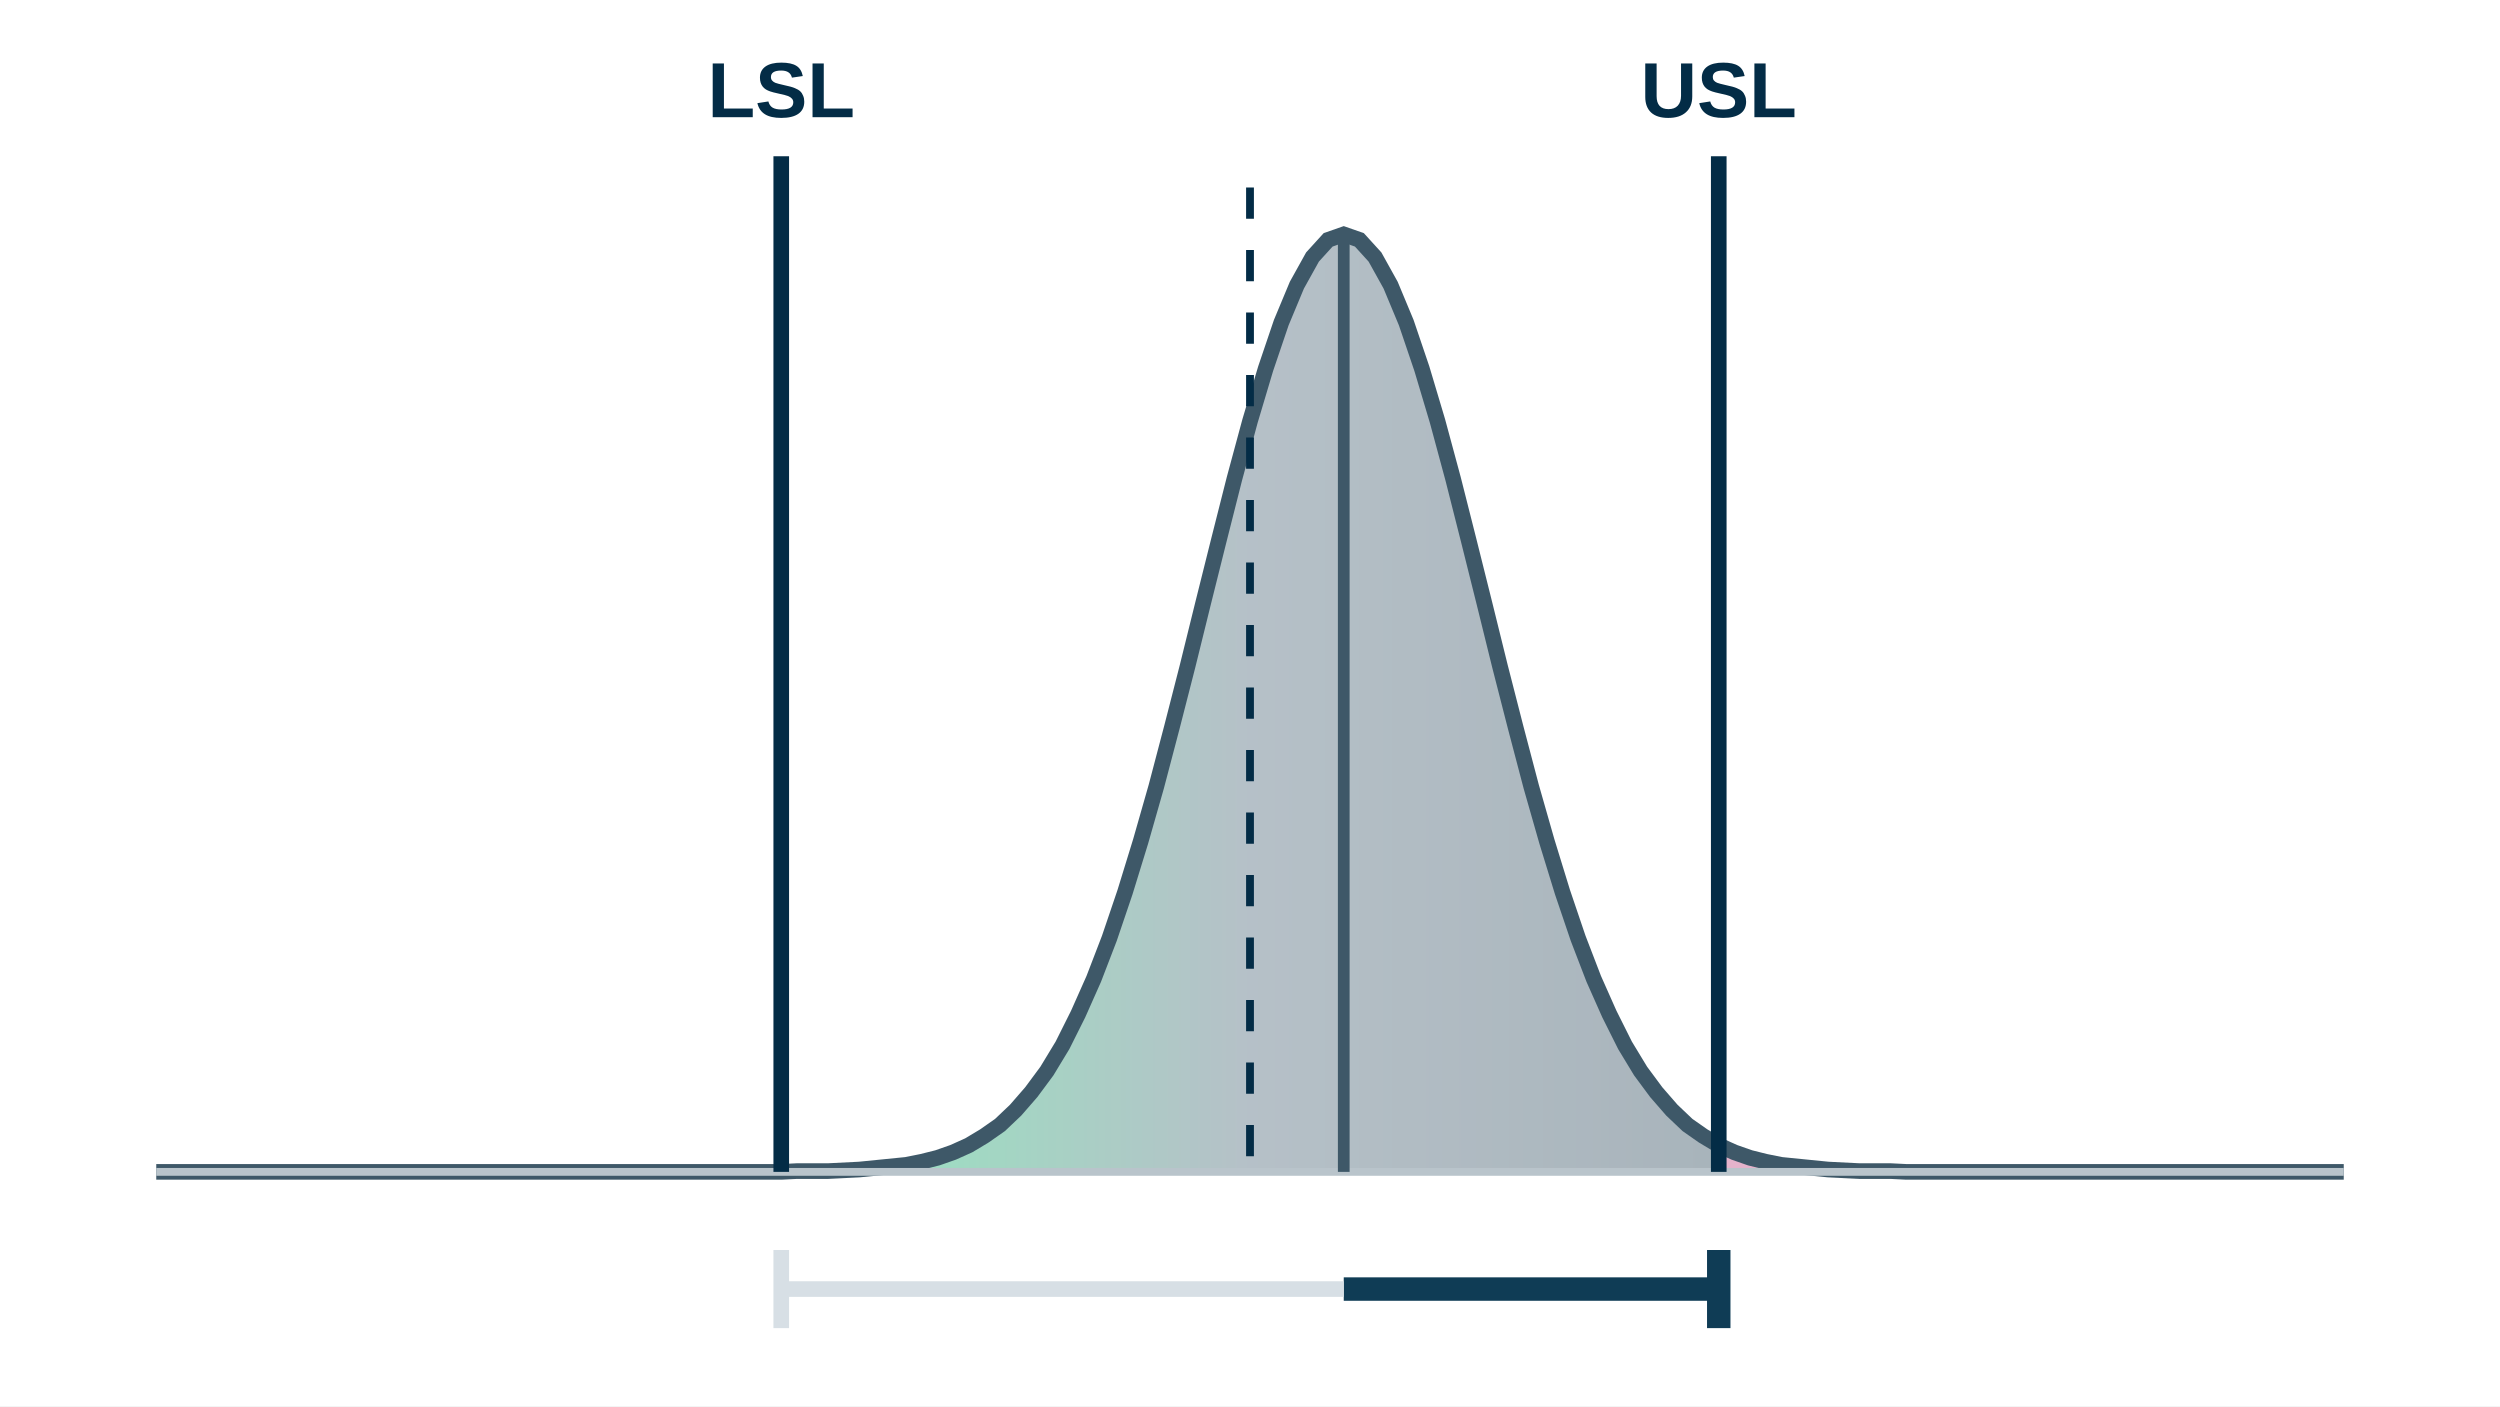
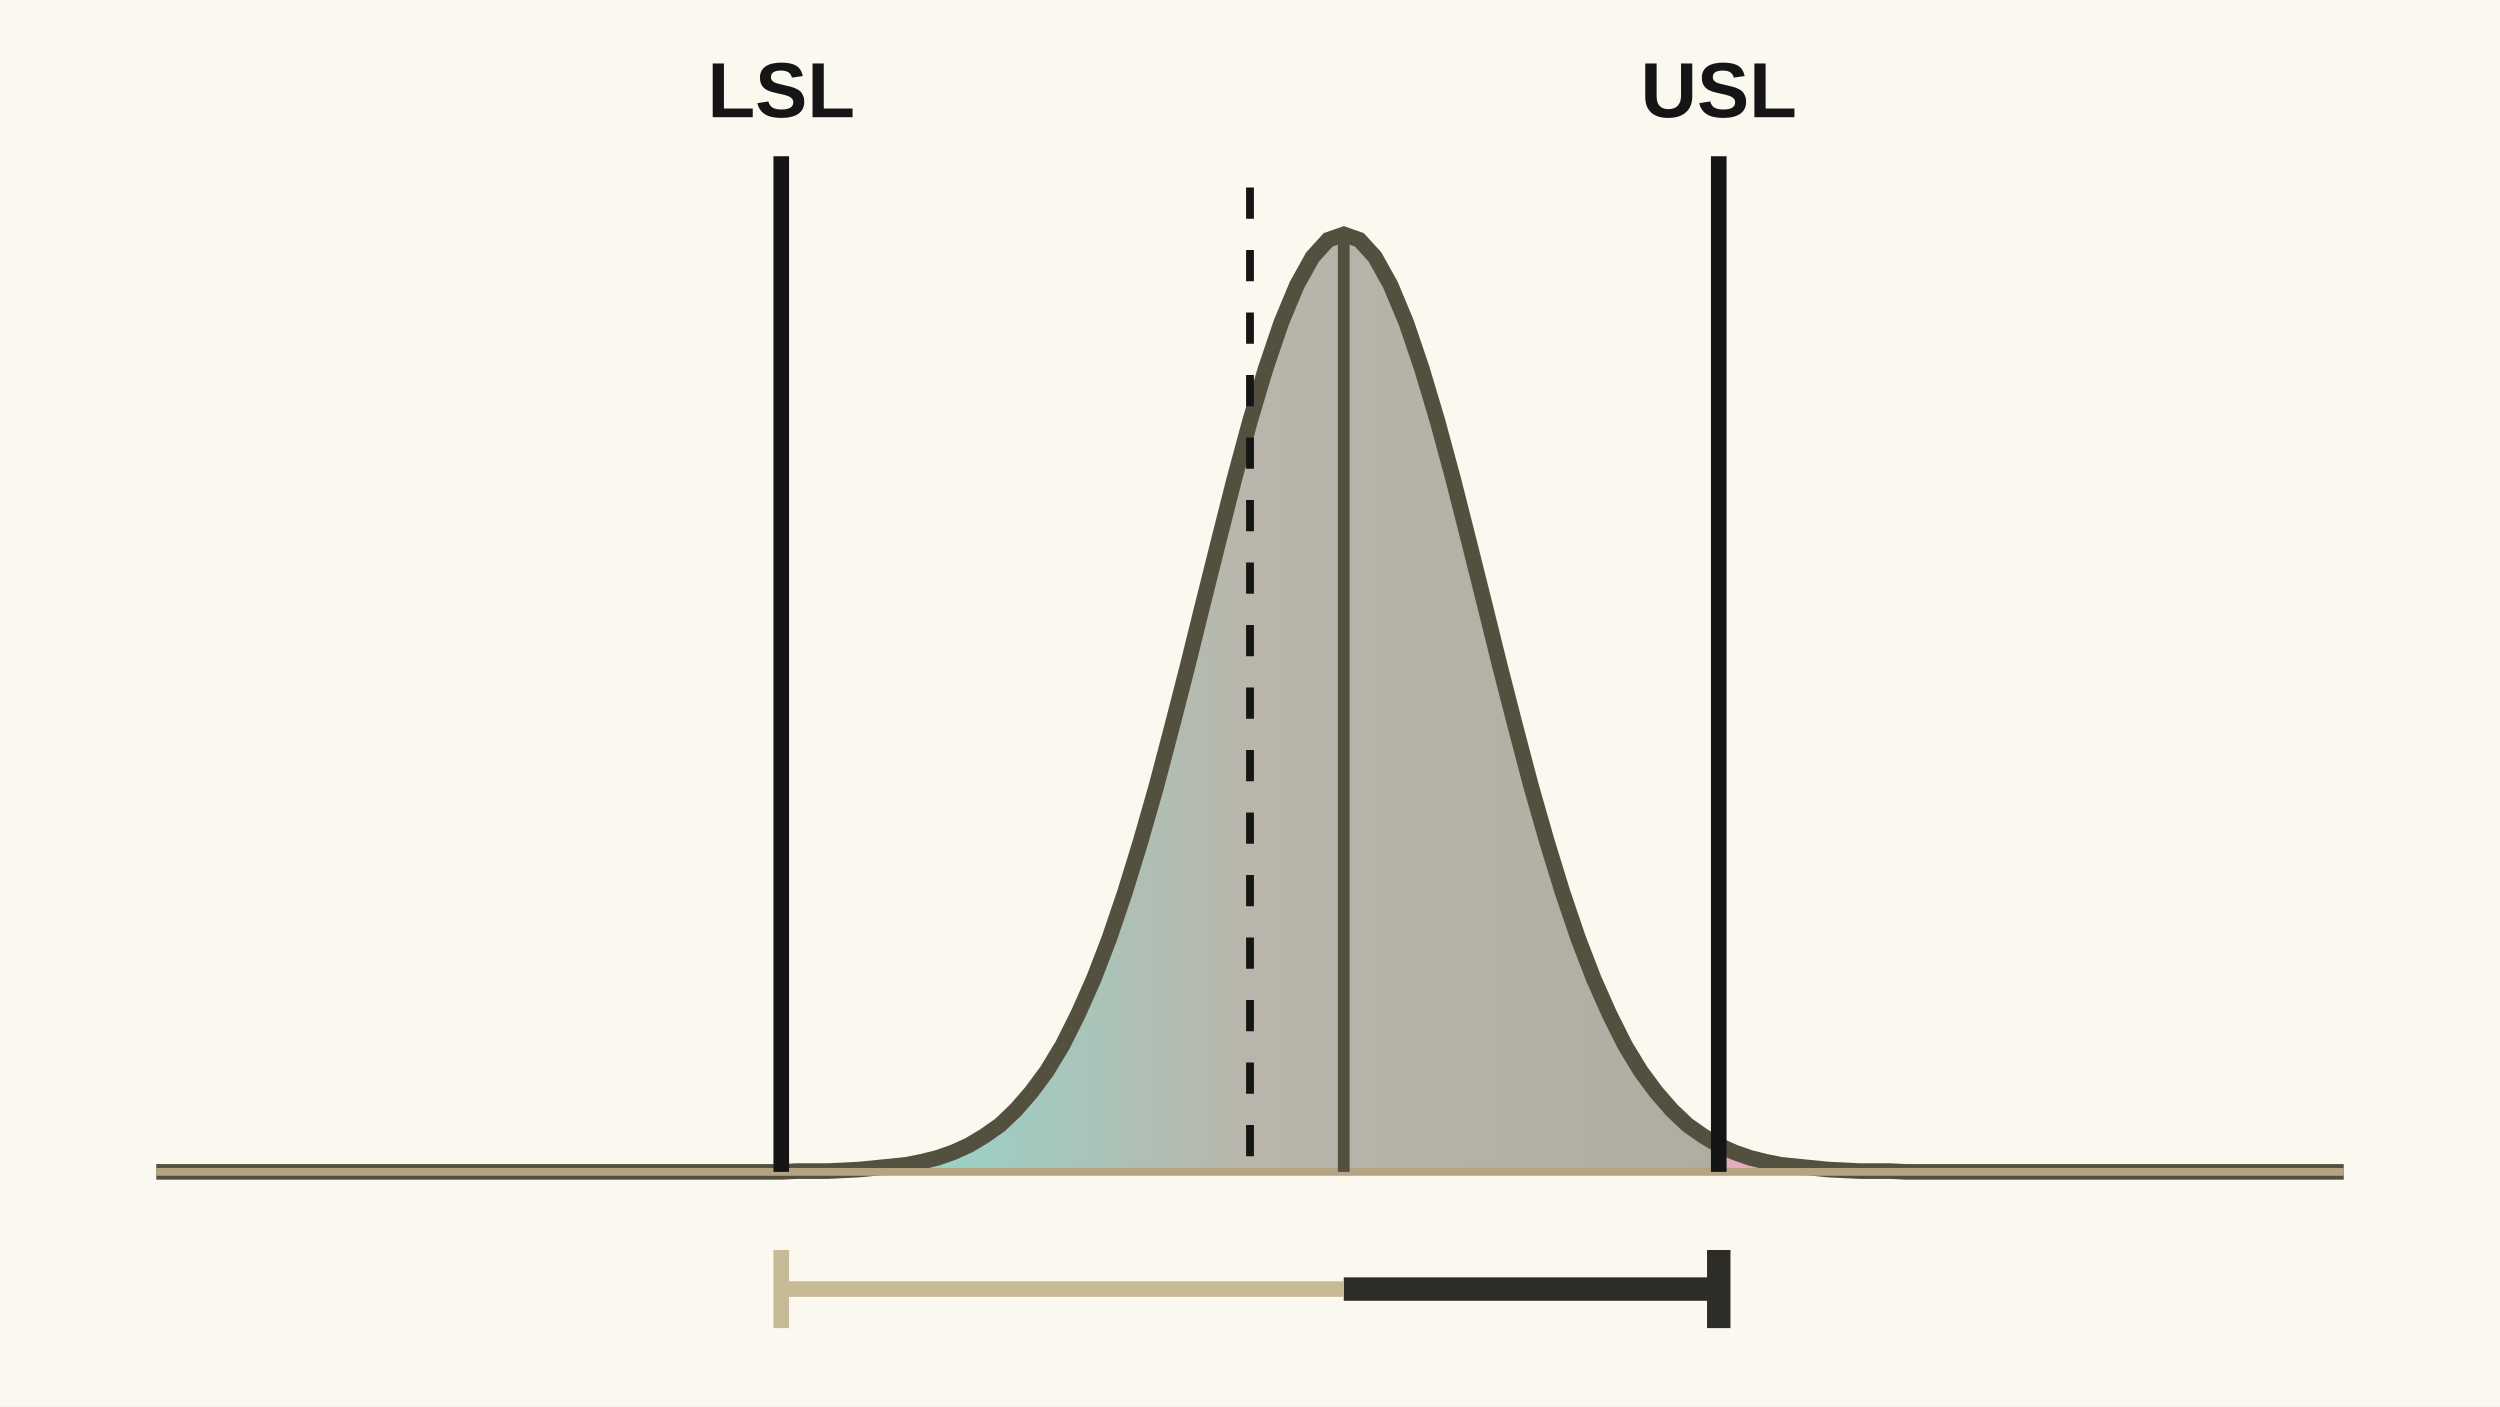
<svg xmlns="http://www.w3.org/2000/svg" viewBox="0 0 320 180" width="320" height="180" aria-hidden="true">
  <defs>
    <linearGradient id="g" x1="0" x2="1" y1="0" y2="0">
-       <stop offset="0" stop-color="#10cd73" />
-       <stop offset=".5" stop-color="#5c7484" />
-       <stop offset="1" stop-color="#3e5868" />
+       <stop offset="0" stop-color="#00c2b5" />
+       <stop offset=".5" stop-color="#6b6455" />
+       <stop offset="1" stop-color="#54503f" />
    </linearGradient>
  </defs>
-   <rect width="320" height="180" fill="#ffffff" />
+   <rect width="320" height="180" fill="#fbf8f0" />
  <path d="M100,150 L100,150.0 L102,149.9 L104,149.9 L106,149.9 L108,149.8 L110,149.7 L112,149.5 L114,149.3 L116,149.1 L118,148.7 L120,148.2 L122,147.5 L124,146.6 L126,145.4 L128,144.0 L130,142.1 L132,139.8 L134,137.1 L136,133.8 L138,129.8 L140,125.3 L142,120.1 L144,114.2 L146,107.7 L148,100.7 L150,93.1 L152,85.3 L154,77.2 L156,69.2 L158,61.3 L160,53.9 L162,47.2 L164,41.3 L166,36.5 L168,32.9 L170,30.7 L172,30.0 L174,30.7 L176,32.9 L178,36.5 L180,41.3 L182,47.2 L184,53.9 L186,61.3 L188,69.2 L190,77.2 L192,85.3 L194,93.1 L196,100.7 L198,107.7 L200,114.2 L202,120.1 L204,125.3 L206,129.8 L208,133.8 L210,137.1 L212,139.8 L214,142.1 L216,144.0 L218,145.4 L220,146.6 L220,150Z" fill="url(#g)" opacity=".45" />
  <path d="M220,150 L220,146.6 L222,147.5 L224,148.2 L226,148.7 L228,149.1 L230,149.3 L232,149.5 L234,149.7 L236,149.8 L238,149.9 L240,149.9 L242,149.9 L244,150.0 L246,150.0 L248,150.0 L250,150.0 L252,150.0 L254,150.0 L256,150.0 L258,150.0 L260,150.0 L262,150.0 L264,150.0 L266,150.0 L268,150.0 L270,150.0 L272,150.0 L274,150.0 L276,150.0 L278,150.0 L280,150.0 L282,150.0 L284,150.0 L286,150.0 L288,150.0 L290,150.0 L292,150.0 L294,150.0 L296,150.0 L298,150.0 L300,150.0 L300,150Z" fill="#a8004f" opacity=".3" />
-   <polyline points="20,150.0 22,150.0 24,150.0 26,150.0 28,150.0 30,150.0 32,150.0 34,150.0 36,150.0 38,150.0 40,150.0 42,150.0 44,150.0 46,150.0 48,150.0 50,150.0 52,150.0 54,150.0 56,150.0 58,150.0 60,150.0 62,150.0 64,150.0 66,150.0 68,150.0 70,150.0 72,150.0 74,150.0 76,150.0 78,150.0 80,150.0 82,150.0 84,150.0 86,150.0 88,150.0 90,150.0 92,150.0 94,150.0 96,150.0 98,150.0 100,150.0 102,149.9 104,149.9 106,149.9 108,149.8 110,149.7 112,149.5 114,149.3 116,149.1 118,148.7 120,148.2 122,147.5 124,146.6 126,145.4 128,144.0 130,142.1 132,139.8 134,137.1 136,133.8 138,129.8 140,125.3 142,120.1 144,114.2 146,107.7 148,100.7 150,93.1 152,85.3 154,77.2 156,69.2 158,61.3 160,53.9 162,47.2 164,41.3 166,36.5 168,32.9 170,30.7 172,30.0 174,30.7 176,32.9 178,36.5 180,41.3 182,47.2 184,53.9 186,61.3 188,69.2 190,77.2 192,85.3 194,93.1 196,100.7 198,107.7 200,114.2 202,120.1 204,125.3 206,129.8 208,133.8 210,137.1 212,139.8 214,142.1 216,144.0 218,145.4 220,146.6 222,147.5 224,148.2 226,148.7 228,149.1 230,149.3 232,149.5 234,149.7 236,149.8 238,149.9 240,149.9 242,149.9 244,150.0 246,150.0 248,150.0 250,150.0 252,150.0 254,150.0 256,150.0 258,150.0 260,150.0 262,150.0 264,150.0 266,150.0 268,150.0 270,150.0 272,150.0 274,150.0 276,150.0 278,150.0 280,150.0 282,150.0 284,150.0 286,150.0 288,150.0 290,150.0 292,150.0 294,150.0 296,150.0 298,150.0 300,150.0" fill="none" stroke="#3e5868" stroke-width="2" />
-   <line x1="20" y1="150" x2="300" y2="150" stroke="#b9c4cb" />
-   <line x1="100" y1="20" x2="100" y2="150" stroke="#032c46" stroke-width="2" />
-   <line x1="220" y1="20" x2="220" y2="150" stroke="#032c46" stroke-width="2" />
-   <line x1="160" y1="24" x2="160" y2="150" stroke="#032c46" stroke-dasharray="4 4" />
-   <line x1="172" y1="30" x2="172" y2="150" stroke="#3e5868" stroke-width="1.5" />
-   <g font-family="Arial, Helvetica, sans-serif" font-size="10" font-weight="700" fill="#032c46">
+   <polyline points="20,150.0 22,150.0 24,150.0 26,150.0 28,150.0 30,150.0 32,150.0 34,150.0 36,150.0 38,150.0 40,150.0 42,150.0 44,150.0 46,150.0 48,150.0 50,150.0 52,150.0 54,150.0 56,150.0 58,150.0 60,150.0 62,150.0 64,150.0 66,150.0 68,150.0 70,150.0 72,150.0 74,150.0 76,150.0 78,150.0 80,150.0 82,150.0 84,150.0 86,150.0 88,150.0 90,150.0 92,150.0 94,150.0 96,150.0 98,150.0 100,150.0 102,149.9 104,149.9 106,149.9 108,149.8 110,149.7 112,149.5 114,149.3 116,149.1 118,148.7 120,148.2 122,147.5 124,146.6 126,145.4 128,144.0 130,142.1 132,139.8 134,137.1 136,133.8 138,129.8 140,125.3 142,120.1 144,114.2 146,107.7 148,100.7 150,93.1 152,85.3 154,77.2 156,69.2 158,61.3 160,53.9 162,47.2 164,41.3 166,36.5 168,32.9 170,30.7 172,30.0 174,30.7 176,32.9 178,36.5 180,41.3 182,47.2 184,53.9 186,61.3 188,69.2 190,77.2 192,85.3 194,93.1 196,100.7 198,107.7 200,114.2 202,120.1 204,125.3 206,129.8 208,133.8 210,137.1 212,139.8 214,142.1 216,144.0 218,145.4 220,146.6 222,147.5 224,148.2 226,148.7 228,149.1 230,149.3 232,149.5 234,149.7 236,149.8 238,149.9 240,149.9 242,149.9 244,150.0 246,150.0 248,150.0 250,150.0 252,150.0 254,150.0 256,150.0 258,150.0 260,150.0 262,150.0 264,150.0 266,150.0 268,150.0 270,150.0 272,150.0 274,150.0 276,150.0 278,150.0 280,150.0 282,150.0 284,150.0 286,150.0 288,150.0 290,150.0 292,150.0 294,150.0 296,150.0 298,150.0 300,150.0" fill="none" stroke="#54503f" stroke-width="2" />
+   <line x1="20" y1="150" x2="300" y2="150" stroke="#b3a583" />
+   <line x1="100" y1="20" x2="100" y2="150" stroke="#151515" stroke-width="2" />
+   <line x1="220" y1="20" x2="220" y2="150" stroke="#151515" stroke-width="2" />
+   <line x1="160" y1="24" x2="160" y2="150" stroke="#151515" stroke-dasharray="4 4" />
+   <line x1="172" y1="30" x2="172" y2="150" stroke="#54503f" stroke-width="1.5" />
+   <g font-family="Arial, Helvetica, sans-serif" font-size="10" font-weight="700" fill="#151515">
    <text x="100" y="15" text-anchor="middle">LSL</text>
    <text x="220" y="15" text-anchor="middle">USL</text>
  </g>
-   <line x1="172" y1="165" x2="220" y2="165" stroke="#0f3c55" stroke-width="3" />
-   <line x1="220" y1="160" x2="220" y2="170" stroke="#0f3c55" stroke-width="3" />
-   <line x1="172" y1="165" x2="100" y2="165" stroke="#d7dfe5" stroke-width="2" />
-   <line x1="100" y1="160" x2="100" y2="170" stroke="#d7dfe5" stroke-width="2" />
+   <line x1="172" y1="165" x2="220" y2="165" stroke="#2e2c27" stroke-width="3" />
+   <line x1="220" y1="160" x2="220" y2="170" stroke="#2e2c27" stroke-width="3" />
+   <line x1="172" y1="165" x2="100" y2="165" stroke="#c9ba97" stroke-width="2" />
+   <line x1="100" y1="160" x2="100" y2="170" stroke="#c9ba97" stroke-width="2" />
</svg>
